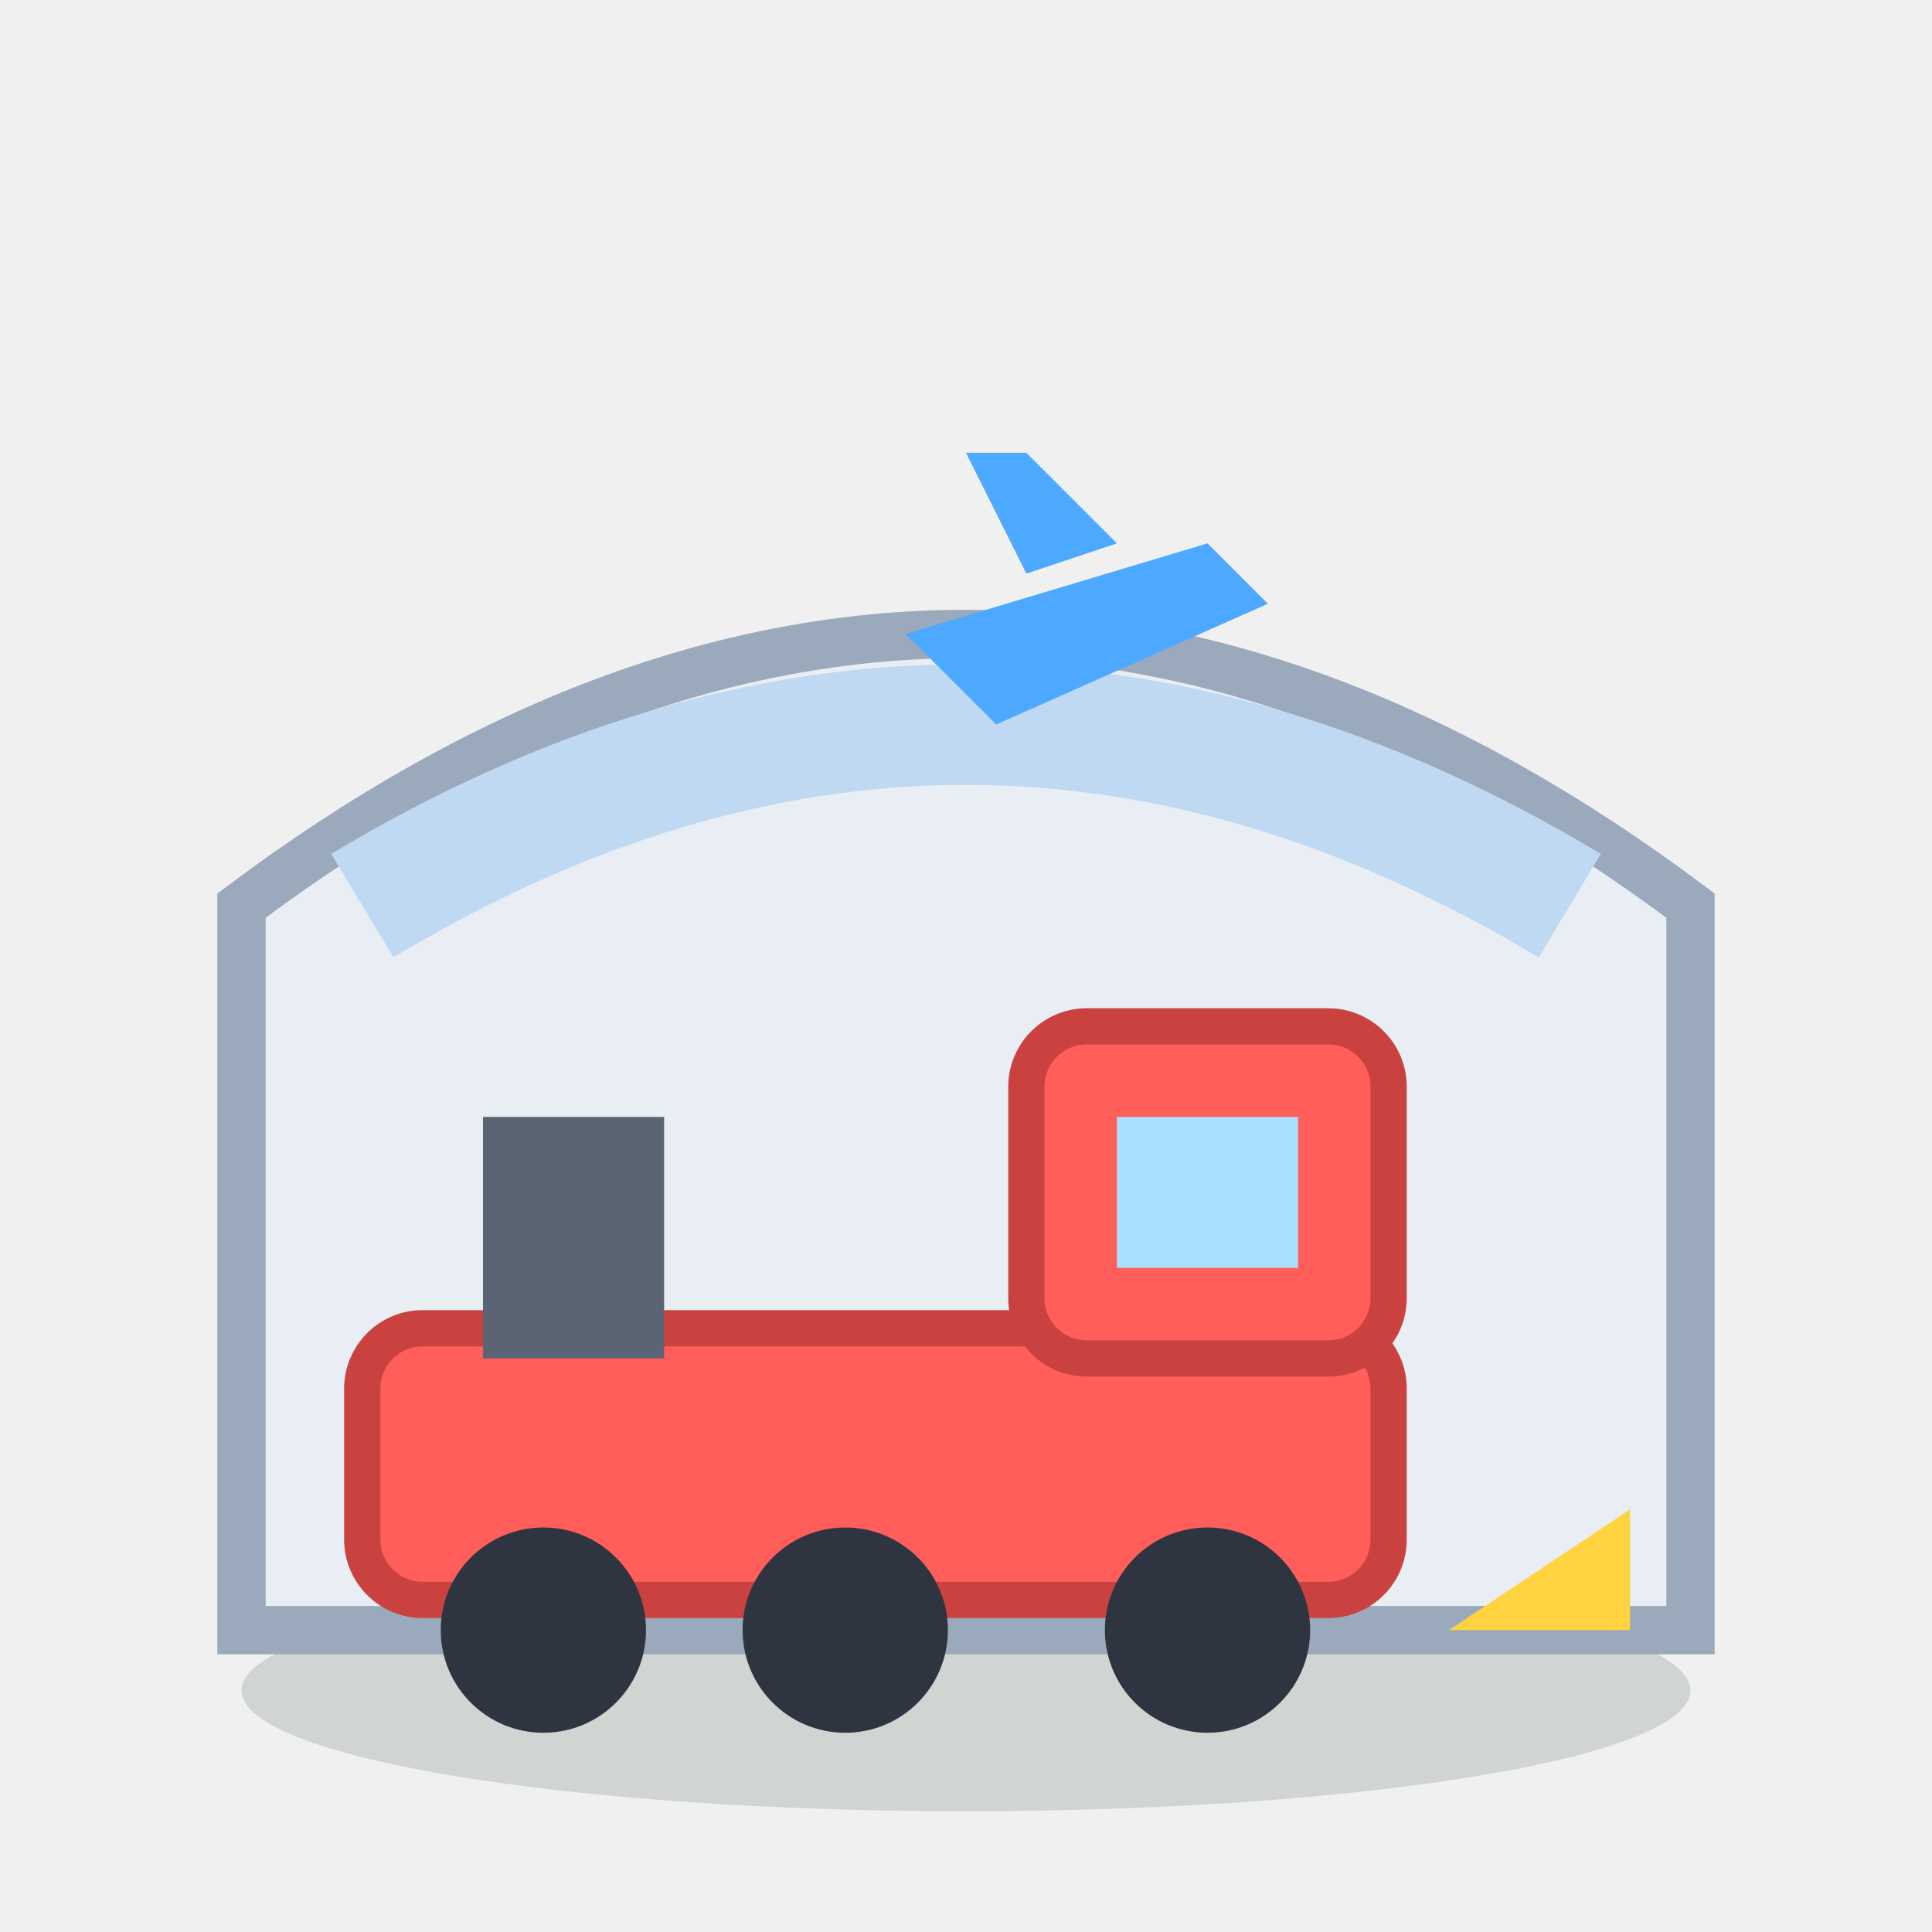
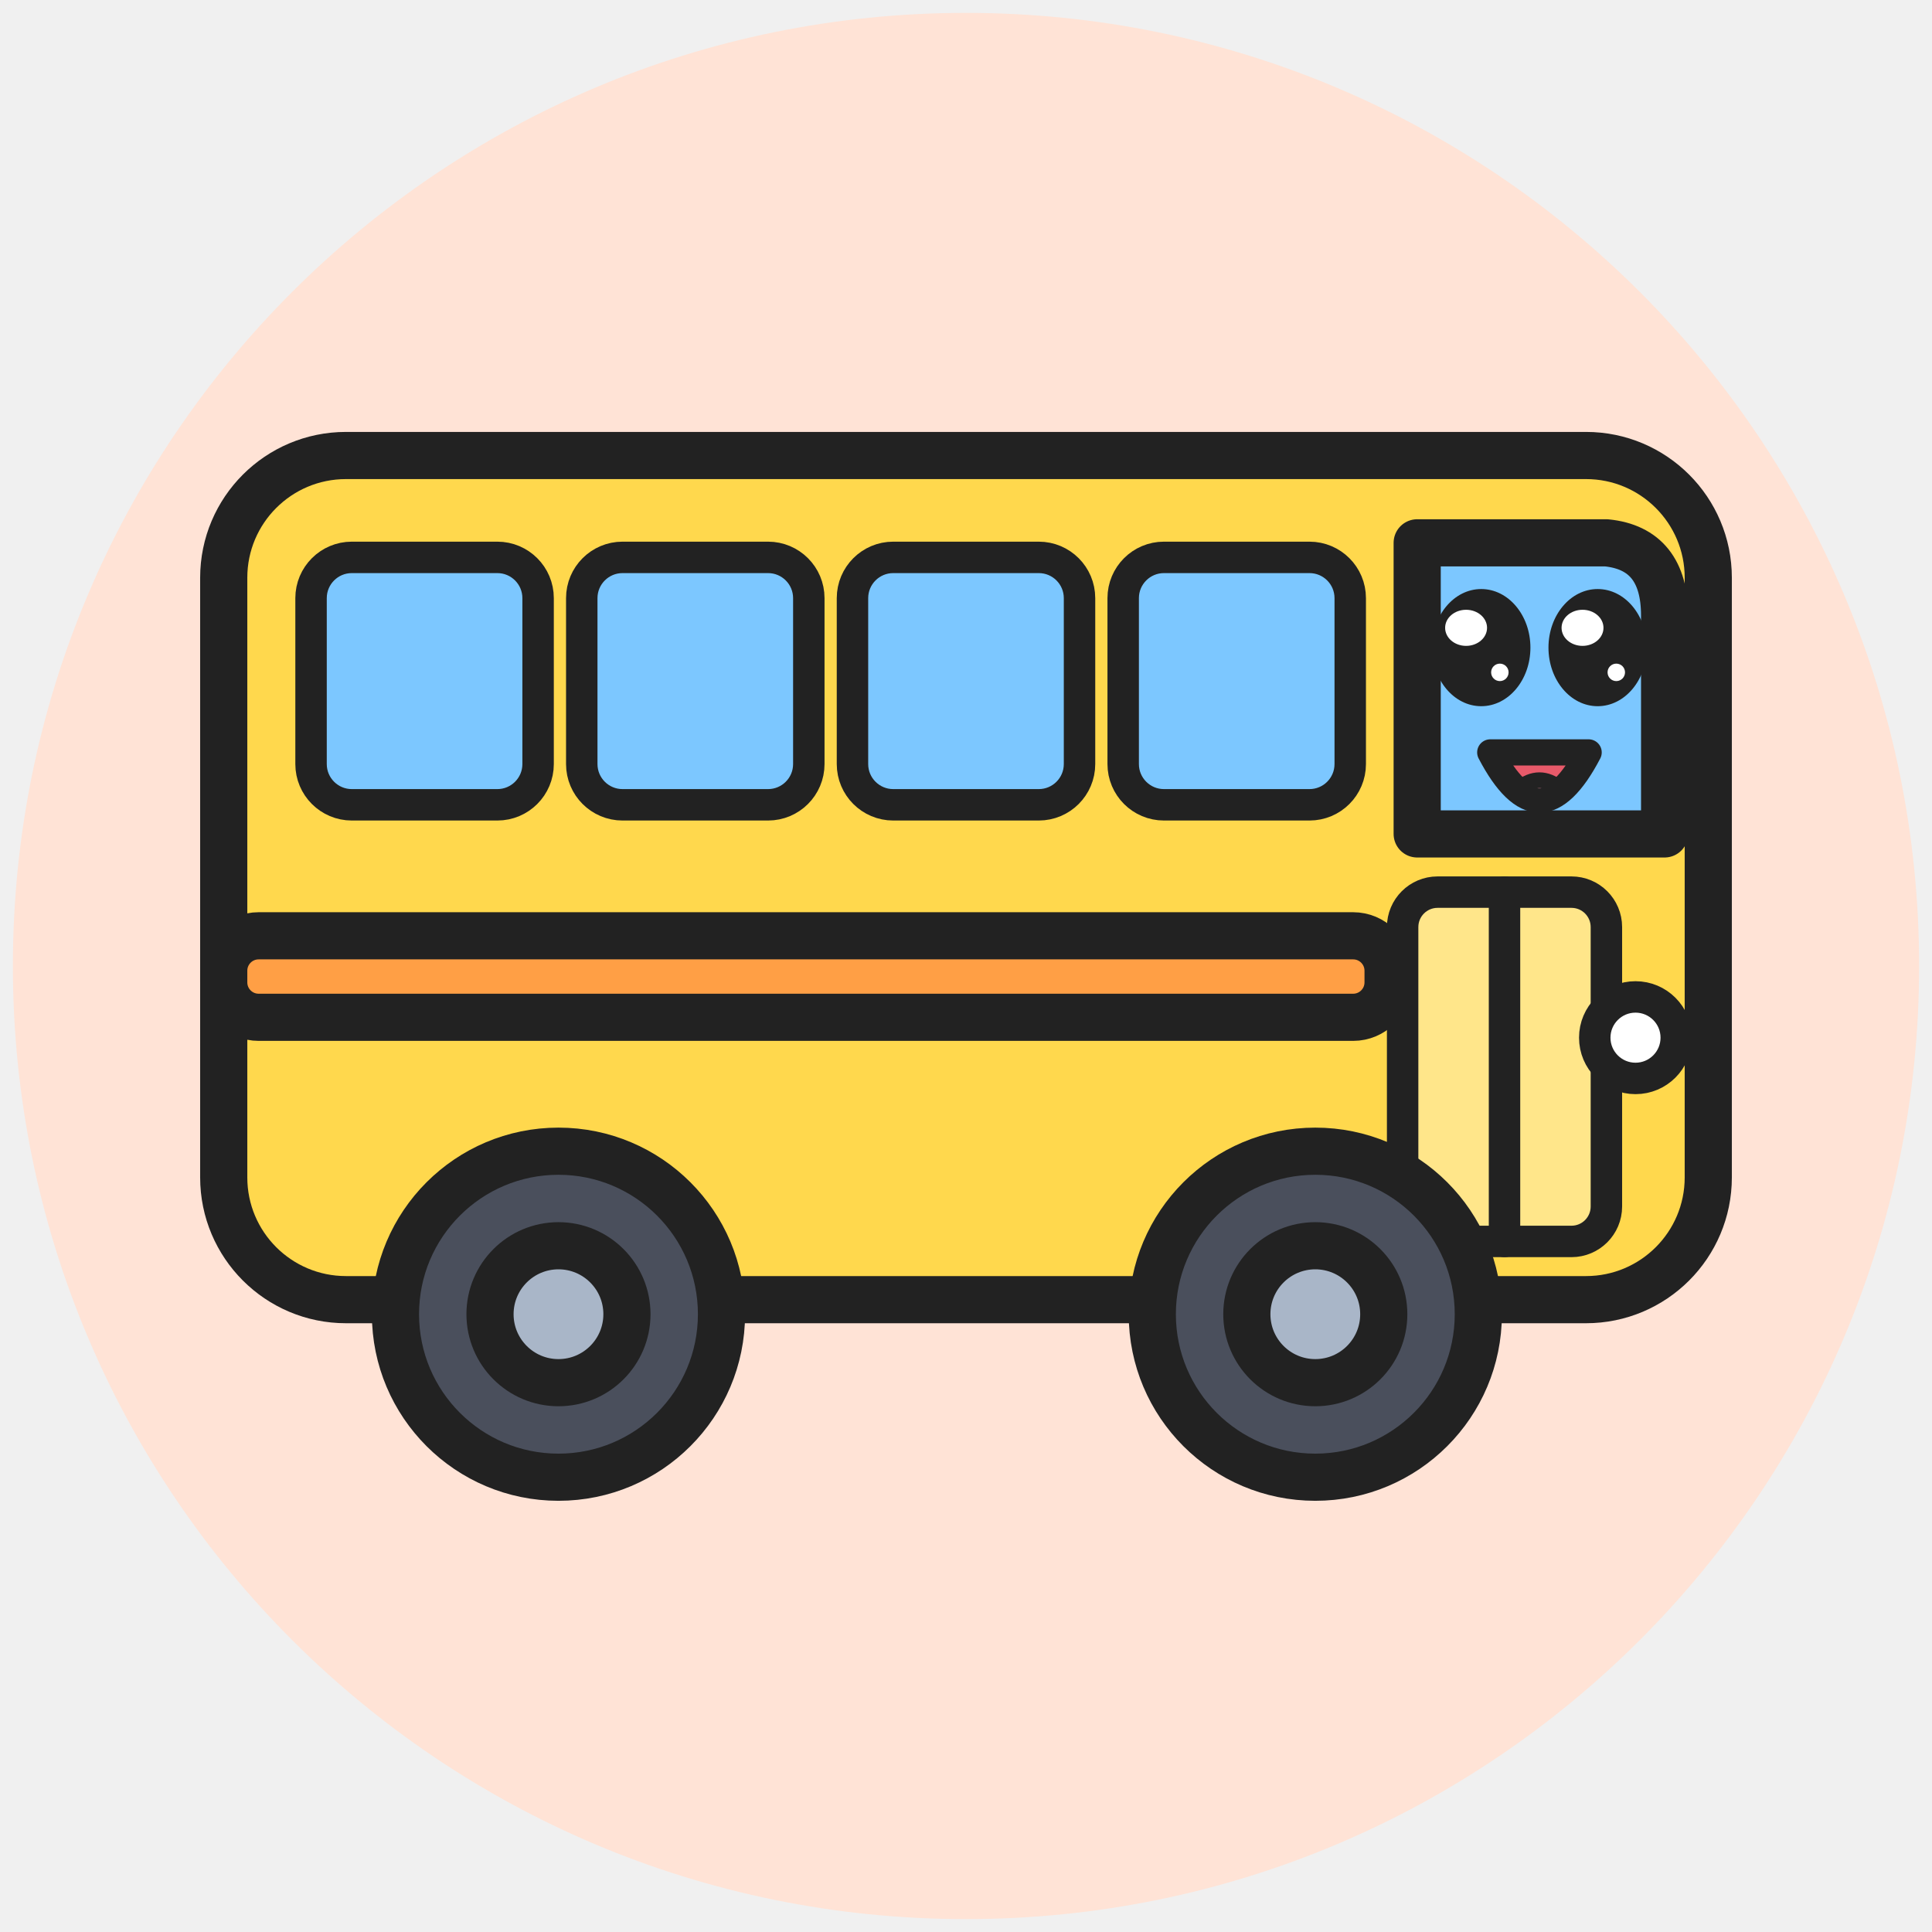
- <svg xmlns="http://www.w3.org/2000/svg" width="64" height="64" viewBox="0 0 64 64">
-   <ellipse cx="32" cy="56" rx="24" ry="4" fill="rgba(30,60,40,.15)" />
-   <path d="M8 54 V30 Q 32 12 56 30 V54 Z" fill="#E9EEF5" stroke="#9AA9BC" stroke-width="1.6" />
-   <path d="M12 30 Q 32 18 52 30" fill="none" stroke="#BFD9F2" stroke-width="4" />
-   <rect x="12" y="44" width="34" height="9" rx="2" fill="#FF5E5B" stroke="#C9423F" stroke-width="1.2" />
-   <rect x="34" y="34" width="12" height="11" rx="2" fill="#FF5E5B" stroke="#C9423F" stroke-width="1.2" />
-   <rect x="37" y="37" width="6" height="5" fill="#A9E0FF" />
-   <rect x="16" y="37" width="6" height="8" fill="#5A6472" />
-   <circle cx="18" cy="54" r="3.4" fill="#2F3540" />
-   <circle cx="28" cy="54" r="3.4" fill="#2F3540" />
-   <circle cx="40" cy="54" r="3.4" fill="#2F3540" />
-   <path d="M48 54 L 54 50 V 54 Z" fill="#FFD23F" />
-   <path d="M30 21 l10 -3 l2 2 l-9 4 Z M34 19 l-2 -4 h2 l3 3 Z" fill="#4DA8FF" />
+ <svg xmlns="http://www.w3.org/2000/svg" width="64" height="64" viewBox="0 0 600 600">
+   <circle cx="300" cy="300" r="296" fill="#FFE3D6" />
+   <defs>
+     <clipPath id="badge">
+       <circle cx="300" cy="300" r="296" />
+     </clipPath>
+   </defs>
+   <g clip-path="url(#badge)">
+     <g transform="translate(28.8 -120.7) scale(0.904)">
+       <rect x="45" y="290" width="510" height="290" rx="42" fill="#FFD84D" stroke="#222222" stroke-width="16.2" stroke-linejoin="round" stroke-linecap="round" />
+       <rect x="75" y="325" width="78" height="85" rx="14" fill="#7CC7FF" stroke="#222222" stroke-width="10.8" stroke-linejoin="round" stroke-linecap="round" />
+       <rect x="168" y="325" width="78" height="85" rx="14" fill="#7CC7FF" stroke="#222222" stroke-width="10.8" stroke-linejoin="round" stroke-linecap="round" />
+       <rect x="261" y="325" width="78" height="85" rx="14" fill="#7CC7FF" stroke="#222222" stroke-width="10.8" stroke-linejoin="round" stroke-linecap="round" />
+       <rect x="354" y="325" width="78" height="85" rx="14" fill="#7CC7FF" stroke="#222222" stroke-width="10.8" stroke-linejoin="round" stroke-linecap="round" />
+       <path d="M455 320 H 520 Q 540 322 540 345 V 420 H 455 Z" fill="#7CC7FF" stroke="#222222" stroke-width="16.2" stroke-linejoin="round" stroke-linecap="round" />
+       <rect x="450" y="440" width="70" height="120" rx="12" fill="#FFE68A" stroke="#222222" stroke-width="10.8" stroke-linejoin="round" stroke-linecap="round" />
+       <path d="M485 440 V 560" fill="none" stroke="#222222" stroke-width="10.8" stroke-linejoin="round" stroke-linecap="round" />
+       <rect x="45" y="455" width="400" height="28" rx="12" fill="#FF9F45" stroke="#222222" stroke-width="16.2" stroke-linejoin="round" stroke-linecap="round" />
+       <circle cx="530" cy="490" r="14" fill="#FFFFFF" stroke="#222222" stroke-width="10.8" stroke-linejoin="round" stroke-linecap="round" />
+       <ellipse cx="477" cy="356" rx="16.9" ry="20.125" fill="#222222" />
+       <ellipse cx="471.8" cy="349.2" rx="7.2" ry="6.2" fill="#FFFFFF" />
+       <circle cx="483.4" cy="364.5" r="3.0" fill="#FFFFFF" />
+       <ellipse cx="517" cy="356" rx="16.9" ry="20.125" fill="#222222" />
+       <ellipse cx="511.8" cy="349.2" rx="7.2" ry="6.2" fill="#FFFFFF" />
+       <circle cx="523.4" cy="364.5" r="3.0" fill="#FFFFFF" />
+       <path d="M480.1 392.0 Q 497.0 424.4 513.9 392.0 Z" fill="#E85A6A" stroke="#222222" stroke-width="9.0" stroke-linejoin="round" stroke-linecap="round" />
+       <path d="M490.2 404.3 Q 497.0 398.8 503.8 404.3 Q 497.0 409.8 490.2 404.3 Z" fill="#FF9AAE" stroke="#222222" stroke-width="5.4" stroke-linejoin="round" stroke-linecap="round" />
+       <circle cx="160" cy="585" r="56" fill="#4A4F5C" stroke="#222222" stroke-width="16.2" stroke-linejoin="round" stroke-linecap="round" />
+       <circle cx="160" cy="585" r="23.52" fill="#A9B6C8" stroke="#222222" stroke-width="16.2" stroke-linejoin="round" stroke-linecap="round" />
+       <circle cx="420" cy="585" r="56" fill="#4A4F5C" stroke="#222222" stroke-width="16.2" stroke-linejoin="round" stroke-linecap="round" />
+       <circle cx="420" cy="585" r="23.52" fill="#A9B6C8" stroke="#222222" stroke-width="16.2" stroke-linejoin="round" stroke-linecap="round" />
+     </g>
+   </g>
</svg>
